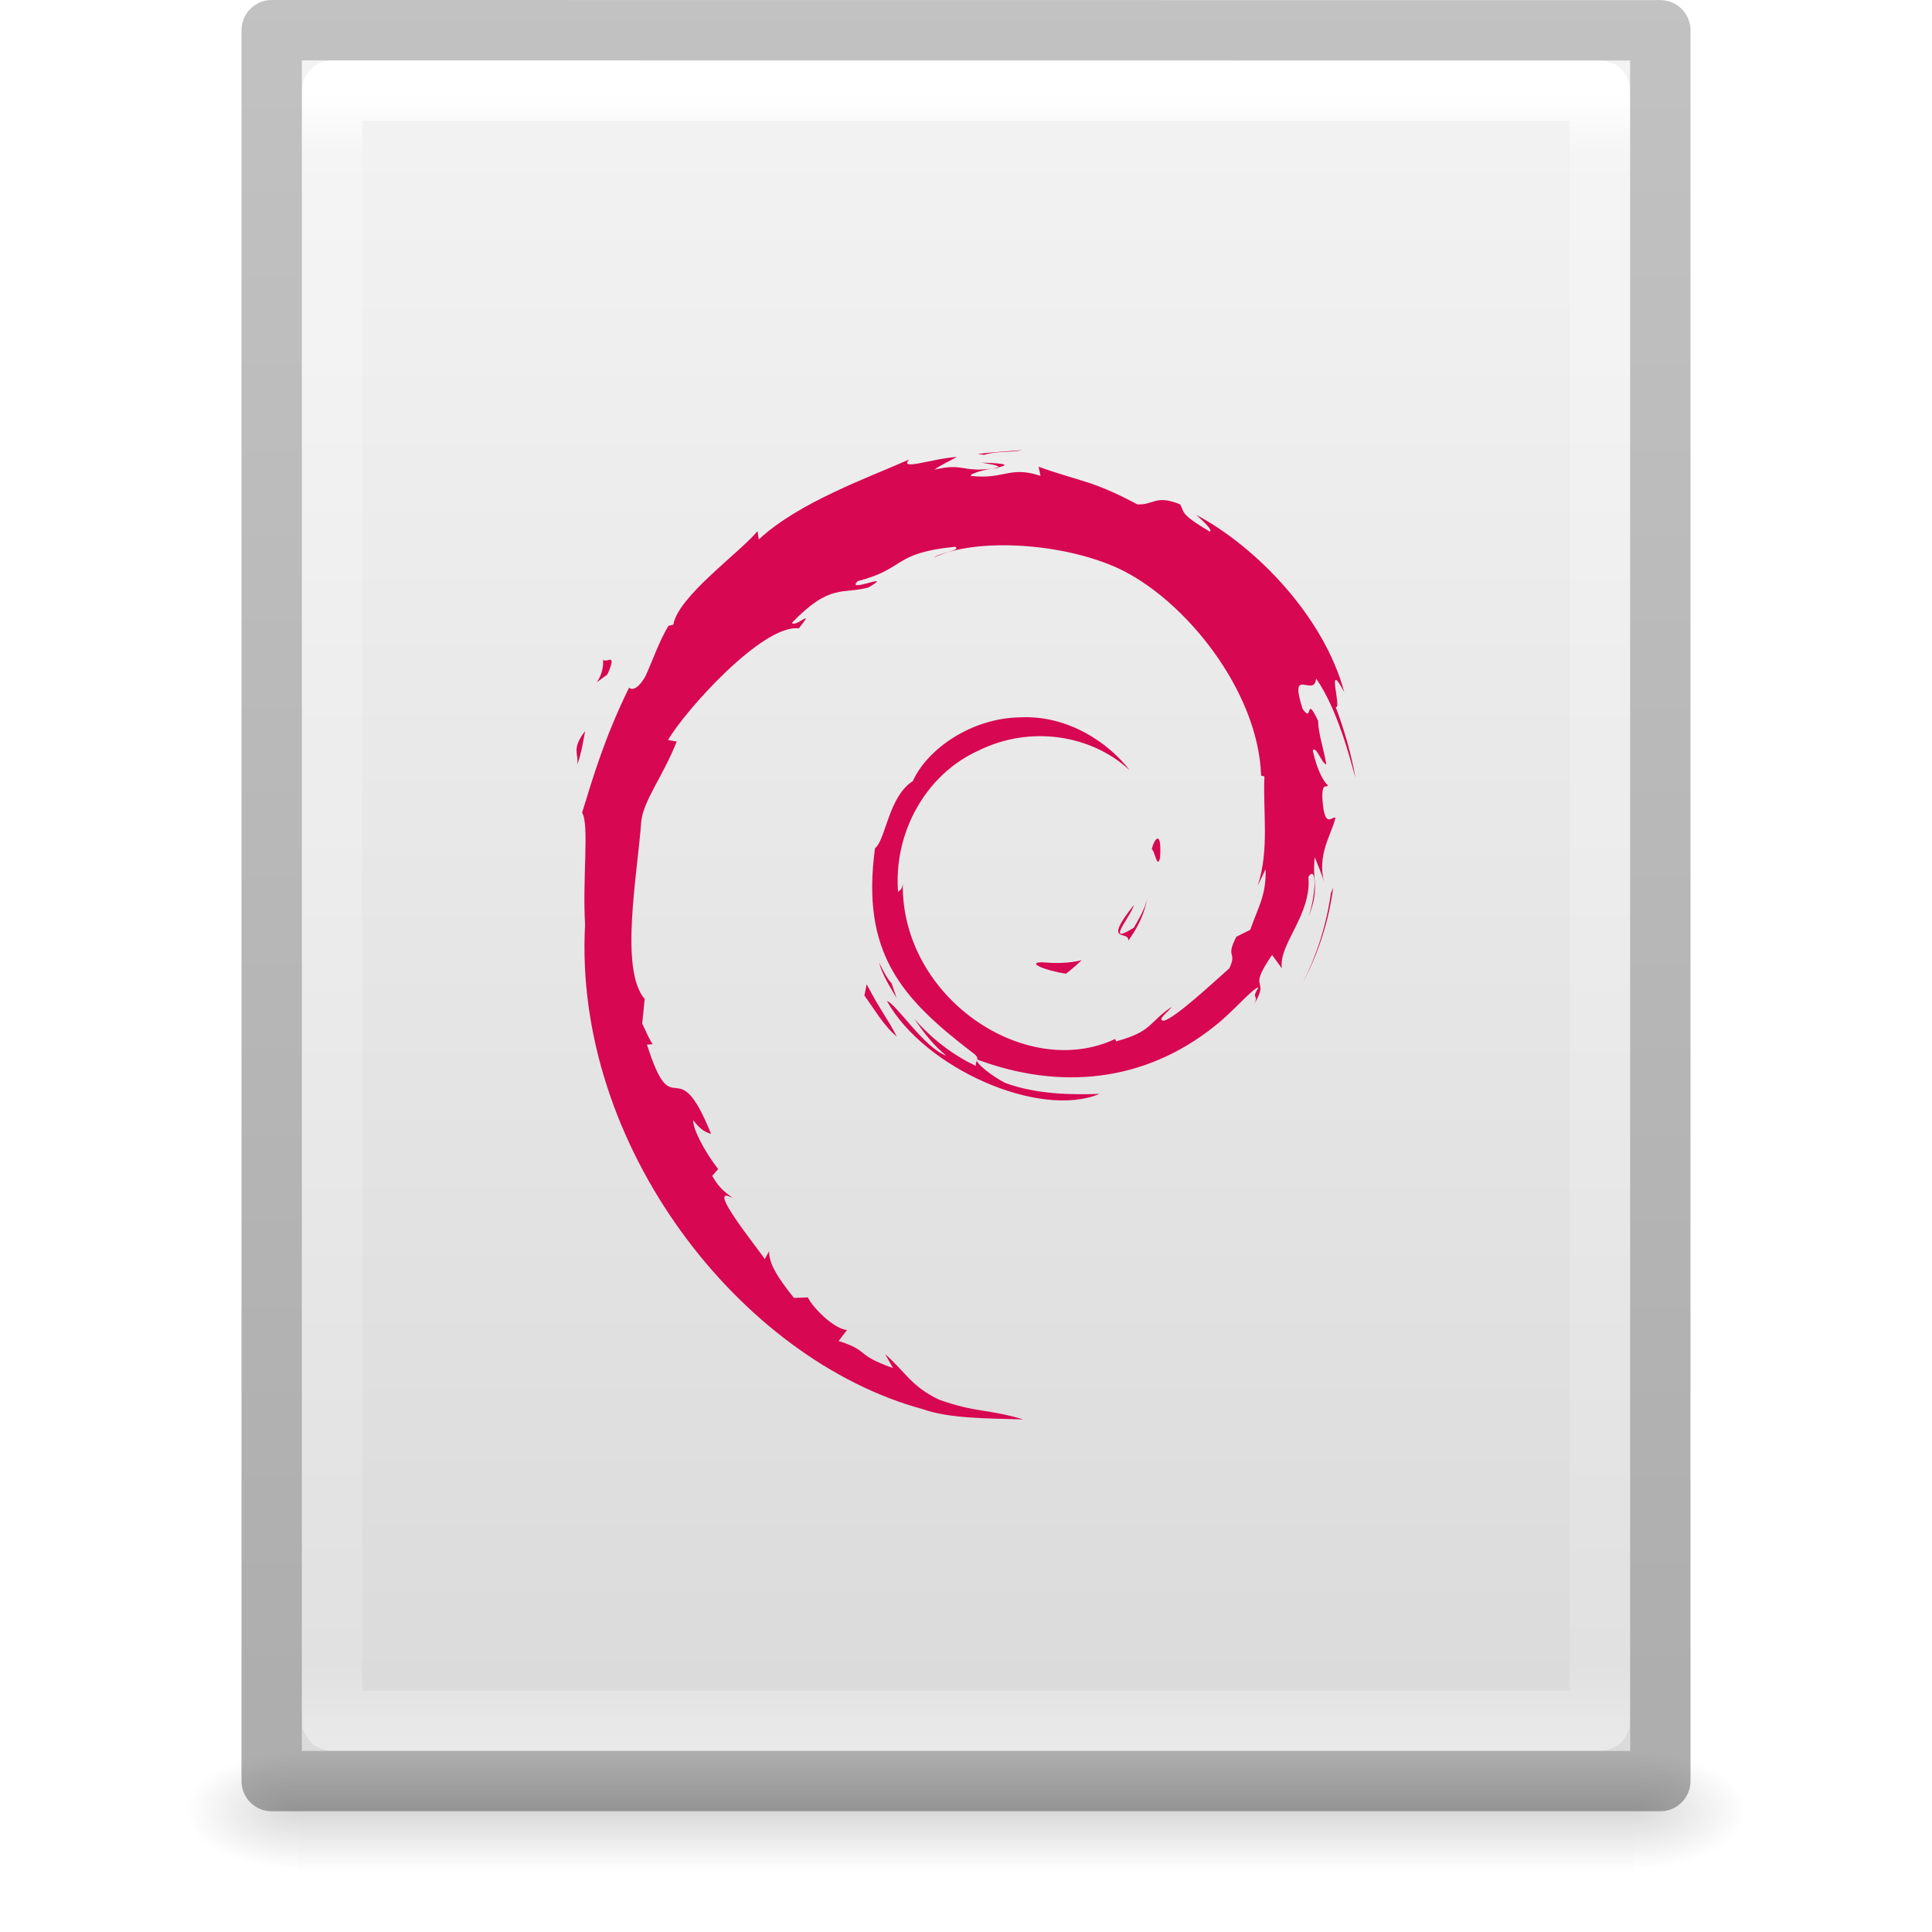
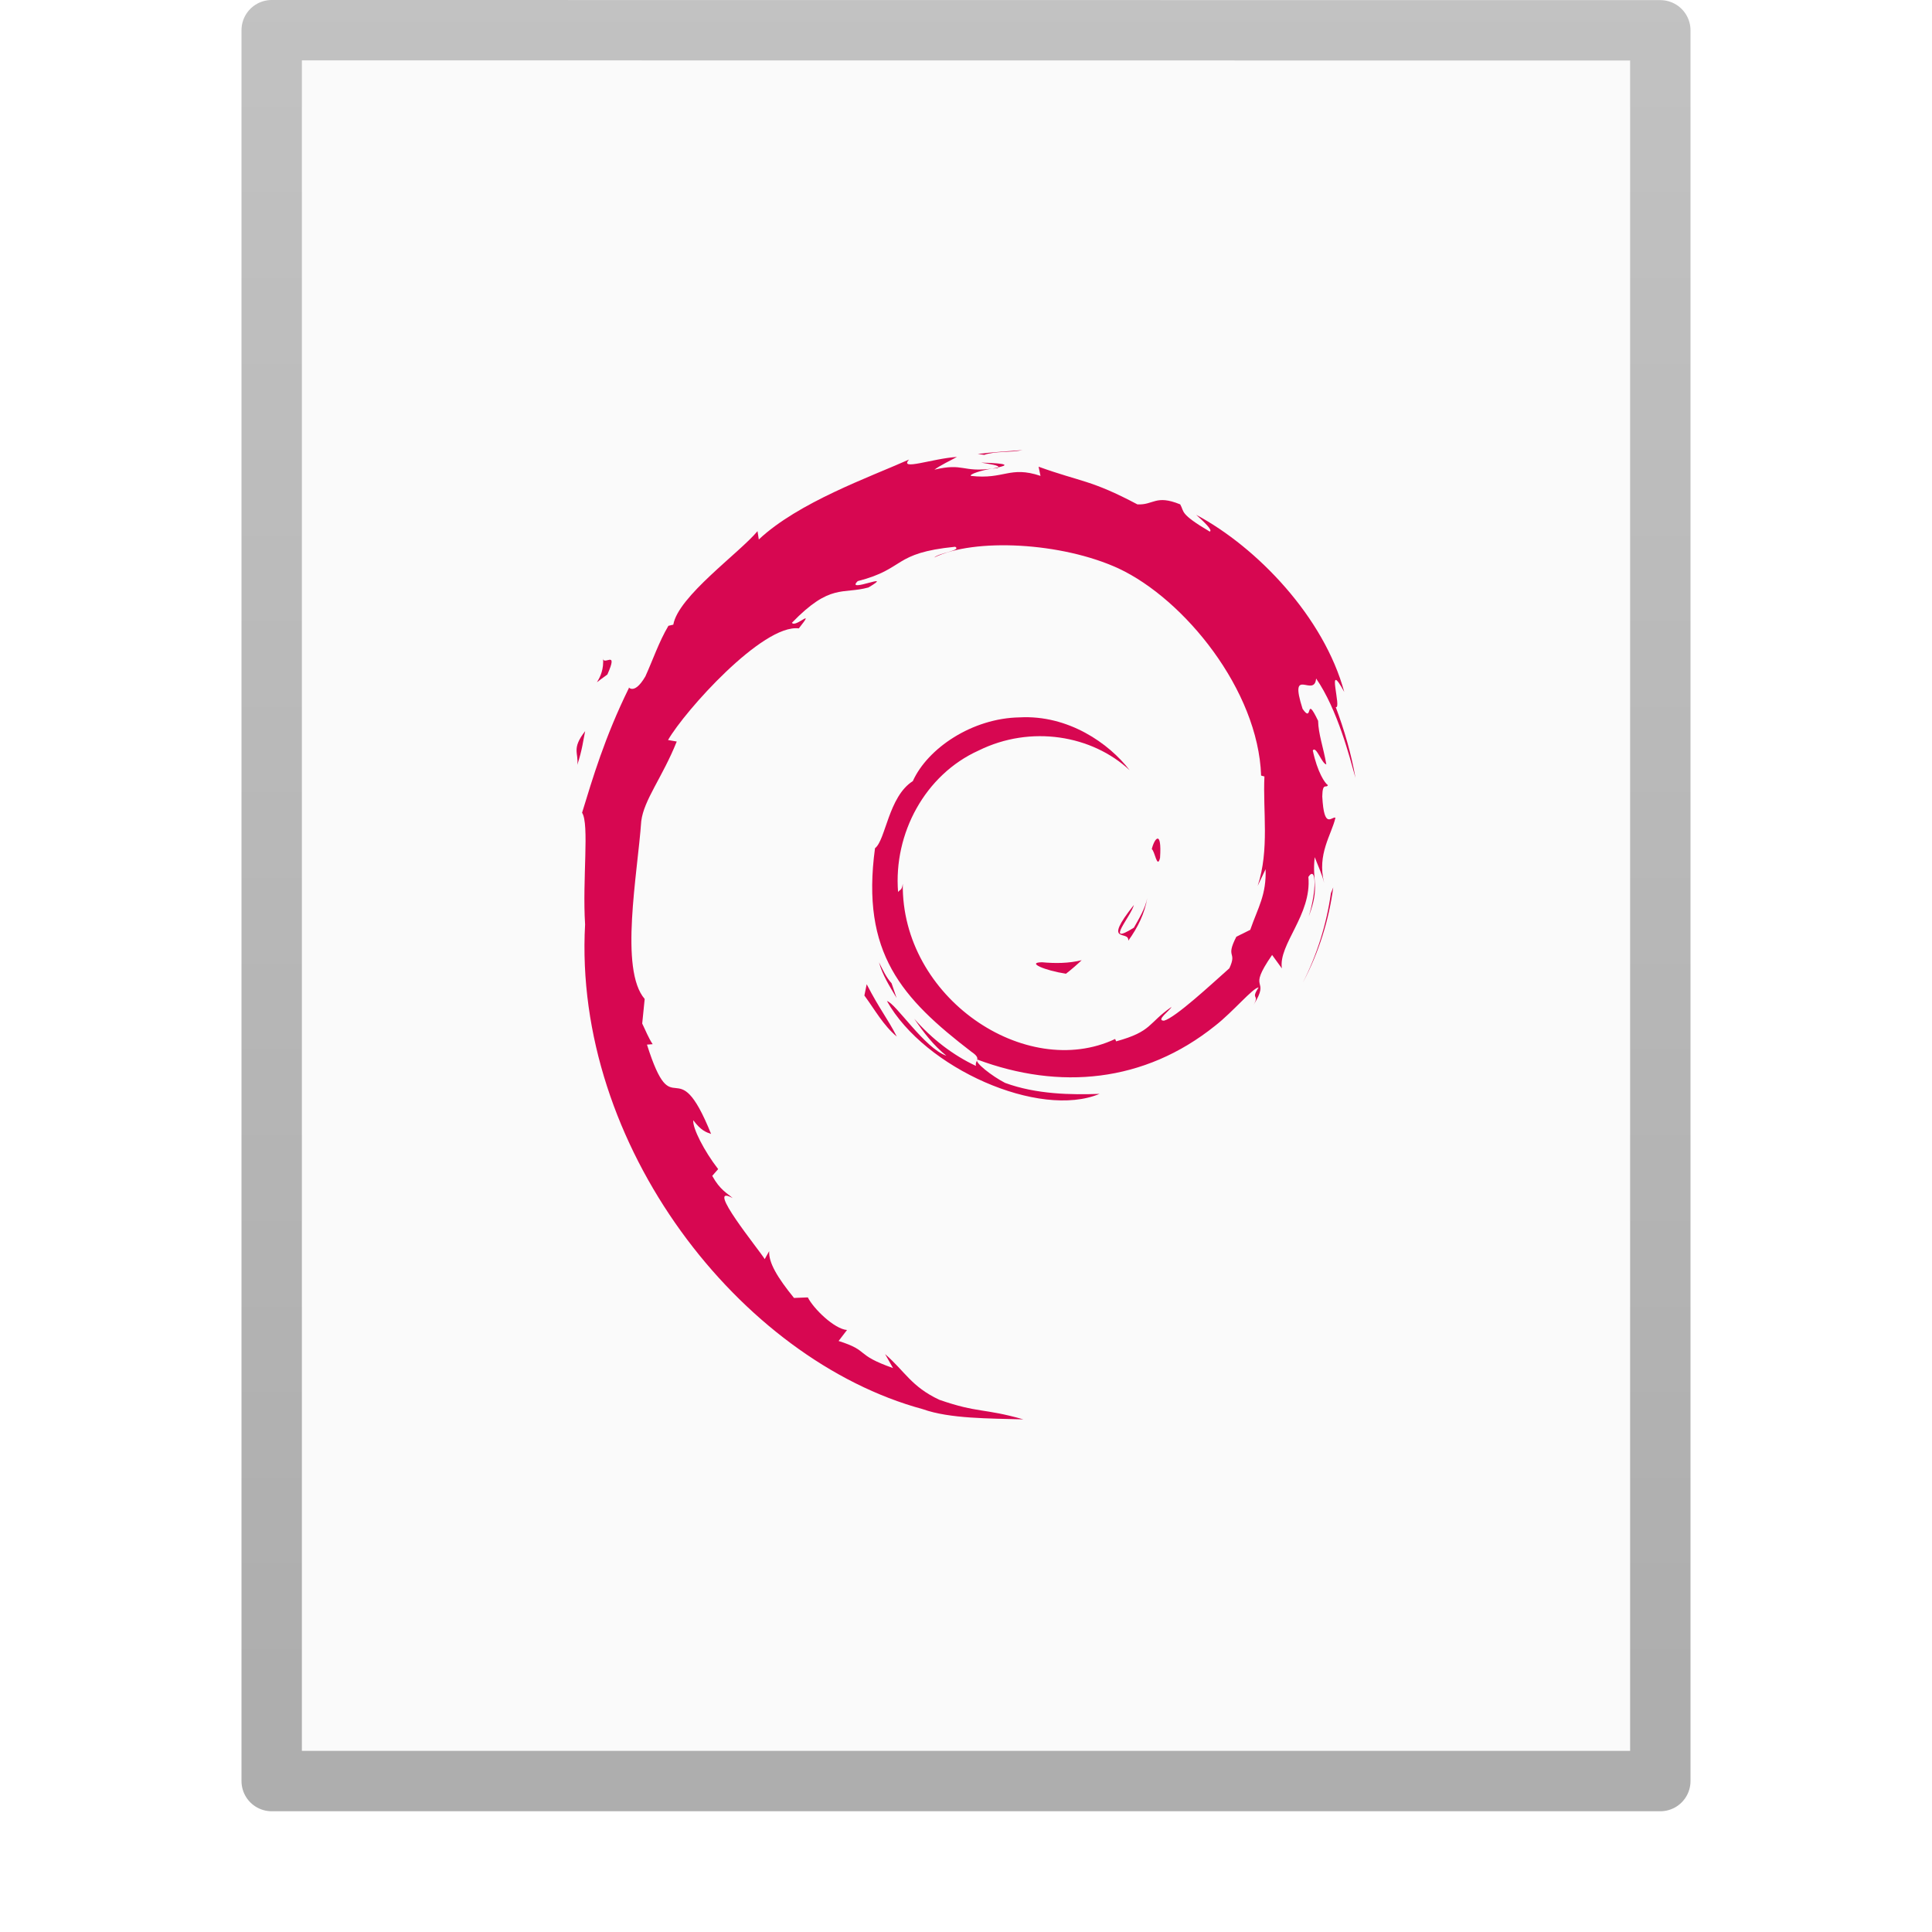
<svg xmlns="http://www.w3.org/2000/svg" xmlns:xlink="http://www.w3.org/1999/xlink" version="1.1" width="32" height="32" id="svg3182">
  <defs id="defs3184">
    <linearGradient id="linearGradient3977">
      <stop id="stop3979" style="stop-color:#ffffff;stop-opacity:1" offset="0" />
      <stop id="stop3981" style="stop-color:#ffffff;stop-opacity:0.235" offset="0.036" />
      <stop id="stop3983" style="stop-color:#ffffff;stop-opacity:0.157" offset="0.951" />
      <stop id="stop3985" style="stop-color:#ffffff;stop-opacity:0.392" offset="1" />
    </linearGradient>
    <linearGradient id="linearGradient3600-4">
      <stop id="stop3602-7" style="stop-color:#f4f4f4;stop-opacity:1" offset="0" />
      <stop id="stop3604-6" style="stop-color:#dbdbdb;stop-opacity:1" offset="1" />
    </linearGradient>
    <linearGradient id="linearGradient5060">
      <stop id="stop5062" style="stop-color:#000000;stop-opacity:1" offset="0" />
      <stop id="stop5064" style="stop-color:#000000;stop-opacity:0" offset="1" />
    </linearGradient>
    <linearGradient id="linearGradient5048">
      <stop id="stop5050" style="stop-color:#000000;stop-opacity:0" offset="0" />
      <stop id="stop5056" style="stop-color:#000000;stop-opacity:1" offset="0.5" />
      <stop id="stop5052" style="stop-color:#000000;stop-opacity:0" offset="1" />
    </linearGradient>
    <linearGradient x1="24" y1="5.564" x2="24" y2="43" id="linearGradient3013" xlink:href="#linearGradient3977" gradientUnits="userSpaceOnUse" gradientTransform="matrix(0.5675676,0,0,0.7297297,2.378382,-2.513506)" />
    <linearGradient x1="25.132" y1="0.985" x2="25.132" y2="47.013" id="linearGradient3016" xlink:href="#linearGradient3600-4" gradientUnits="userSpaceOnUse" gradientTransform="matrix(0.62857,0,0,0.6083939,0.9143198,-0.5347905)" />
    <radialGradient cx="605.714" cy="486.648" r="117.143" fx="605.714" fy="486.648" id="radialGradient3021" xlink:href="#linearGradient5060" gradientUnits="userSpaceOnUse" gradientTransform="matrix(0.01566318,0,0,0.00823529,17.61043,25.98056)" />
    <radialGradient cx="605.714" cy="486.648" r="117.143" fx="605.714" fy="486.648" id="radialGradient3024" xlink:href="#linearGradient5060" gradientUnits="userSpaceOnUse" gradientTransform="matrix(-0.01566318,0,0,0.00823529,14.38957,25.98056)" />
    <linearGradient x1="302.857" y1="366.648" x2="302.857" y2="609.505" id="linearGradient3027" xlink:href="#linearGradient5048" gradientUnits="userSpaceOnUse" gradientTransform="matrix(0.04576928,0,0,0.00823529,-0.5423243,25.98055)" />
    <linearGradient id="linearGradient3104-6">
      <stop offset="0" style="stop-color:#000000;stop-opacity:0.318" id="stop3106-3" />
      <stop offset="1" style="stop-color:#000000;stop-opacity:0.24" id="stop3108-9" />
    </linearGradient>
    <linearGradient xlink:href="#linearGradient3104-6" id="linearGradient3148" gradientUnits="userSpaceOnUse" gradientTransform="matrix(0.5306414,0,0,0.5897005,39.26961,-1.791918)" x1="-51.786" y1="50.786" x2="-51.786" y2="2.906" />
  </defs>
-   <rect width="22.1" height="2" x="4.95" y="29" id="rect2879" style="opacity:0.15;fill:url(#linearGradient3027);fill-opacity:1;fill-rule:nonzero;stroke:none;stroke-width:1;marker:none;visibility:visible;display:inline;overflow:visible" />
-   <path d="m 4.95,29 c 0,0 0,2 0,2 -0.807,0.004 -1.95,-0.448 -1.95,-1 0,-0.552 0.9,-1 1.95,-1 z" id="path2881" style="opacity:0.15;fill:url(#radialGradient3024);fill-opacity:1;fill-rule:nonzero;stroke:none;stroke-width:1;marker:none;visibility:visible;display:inline;overflow:visible" />
-   <path d="m 27.05,29 c 0,0 0,2 0,2 0.807,0.004 1.95,-0.448 1.95,-1 0,-0.552 -0.9,-1 -1.95,-1 z" id="path2883" style="opacity:0.15;fill:url(#radialGradient3021);fill-opacity:1;fill-rule:nonzero;stroke:none;stroke-width:1;marker:none;visibility:visible;display:inline;overflow:visible" />
-   <path d="m 5,1 c 5.041,0 22,0.002 22,0.002 L 27,29 C 27,29 12.333,29 5,29 5,19.667 5,10.333 5,1 z" id="path4160-3" style="fill:url(#linearGradient3016);fill-opacity:1;stroke:none;display:inline" />
-   <path d="m 26.5,28.5 -21,0 0,-27 21,0 z" id="rect6741-1" style="fill:none;stroke:url(#linearGradient3013);stroke-width:1;stroke-linecap:round;stroke-linejoin:round;stroke-miterlimit:4;stroke-opacity:1;stroke-dasharray:none;stroke-dashoffset:0" />
+   <path d="m 5,1 c 5.041,0 22,0.002 22,0.002 L 27,29 C 27,29 12.333,29 5,29 5,19.667 5,10.333 5,1 z" id="path4160-3" style="fill:#fafafa;fill-opacity:1;stroke:none;display:inline" />
  <path style="fill:none;stroke:url(#linearGradient3148);stroke-width:1;stroke-linecap:butt;stroke-linejoin:round;stroke-miterlimit:4;stroke-opacity:1;stroke-dasharray:none;stroke-dashoffset:0;display:inline" id="path4160-6-1" d="m 4.5,0.5 c 5.27,0 23,0.002 23,0.002 l 2.4e-5,28.998 c 0,0 -15.333,0 -23,0 0,-9.667 0,-19.333 0,-29 z" />
  <path style="fill:#d70751" id="path3022" d="m 17.259,15.938 c -0.266,0.004 0.05,0.137 0.397,0.19 0.096,-0.075 0.183,-0.151 0.26,-0.224 -0.216,0.053 -0.436,0.054 -0.658,0.034" />
  <path style="fill:#d70751" id="path3024" d="m 18.687,15.582 c 0.159,-0.219 0.274,-0.458 0.315,-0.706 -0.036,0.176 -0.131,0.329 -0.221,0.489 -0.497,0.313 -0.047,-0.186 -3.57e-4,-0.376 -0.535,0.674 -0.074,0.404 -0.093,0.592" />
  <path style="fill:#d70751" id="path3026" d="m 19.214,14.21 c 0.032,-0.479 -0.094,-0.327 -0.137,-0.145 0.05,0.026 0.089,0.338 0.137,0.145" />
  <path style="fill:#d70751" id="path3028" d="m 16.25,7.662 c 0.142,0.025 0.307,0.045 0.283,0.079 0.156,-0.034 0.191,-0.065 -0.283,-0.079" />
  <path style="fill:#d70751" id="path3030" d="m 16.534,7.741 -0.1,0.021 0.093,-0.009 0.007,-0.012" />
  <path style="fill:#d70751" id="path3032" d="m 20.962,14.392 c 0.016,0.43 -0.126,0.639 -0.254,1.009 l -0.23,0.114 c -0.188,0.366 0.019,0.232 -0.116,0.523 -0.294,0.261 -0.891,0.817 -1.083,0.868 -0.14,-0.003 0.095,-0.165 0.125,-0.228 -0.393,0.27 -0.316,0.405 -0.917,0.57 l -0.017,-0.039 c -1.483,0.698 -3.544,-0.685 -3.517,-2.572 -0.016,0.12 -0.045,0.09 -0.078,0.138 -0.077,-0.971 0.448,-1.945 1.334,-2.344 0.866,-0.428 1.881,-0.253 2.501,0.326 -0.34,-0.446 -1.019,-0.919 -1.822,-0.875 -0.787,0.013 -1.524,0.513 -1.769,1.056 -0.403,0.254 -0.45,0.979 -0.626,1.111 -0.237,1.738 0.445,2.488 1.597,3.372 0.181,0.122 0.051,0.141 0.075,0.234 -0.383,-0.179 -0.733,-0.45 -1.022,-0.781 0.153,0.224 0.318,0.441 0.532,0.612 -0.361,-0.122 -0.844,-0.875 -0.984,-0.905 0.622,1.114 2.524,1.954 3.521,1.537 -0.461,0.017 -1.047,0.009 -1.565,-0.182 -0.218,-0.112 -0.514,-0.344 -0.461,-0.387 1.36,0.508 2.764,0.384 3.94,-0.559 0.299,-0.233 0.626,-0.63 0.721,-0.635 -0.142,0.214 0.024,0.103 -0.085,0.292 0.298,-0.481 -0.13,-0.196 0.308,-0.83 l 0.162,0.223 c -0.061,-0.4 0.496,-0.884 0.439,-1.516 0.128,-0.193 0.142,0.208 0.007,0.652 0.188,-0.493 0.05,-0.572 0.098,-0.979 0.052,0.137 0.121,0.282 0.156,0.426 -0.122,-0.476 0.125,-0.802 0.187,-1.079 -0.061,-0.027 -0.189,0.21 -0.218,-0.352 0.004,-0.244 0.068,-0.128 0.093,-0.188 -0.048,-0.028 -0.174,-0.215 -0.25,-0.574 0.055,-0.085 0.148,0.219 0.224,0.231 -0.049,-0.285 -0.132,-0.503 -0.136,-0.722 -0.221,-0.461 -0.078,0.062 -0.257,-0.198 -0.235,-0.733 0.195,-0.17 0.224,-0.503 0.356,0.515 0.559,1.315 0.652,1.646 -0.071,-0.404 -0.186,-0.795 -0.327,-1.173 0.108,0.046 -0.174,-0.83 0.141,-0.25 -0.336,-1.237 -1.438,-2.392 -2.452,-2.934 0.124,0.113 0.28,0.256 0.224,0.278 C 19.532,8.505 19.62,8.481 19.548,8.354 19.138,8.187 19.11,8.368 18.839,8.354 18.064,7.944 17.915,7.987 17.202,7.73 l 0.032,0.152 c -0.513,-0.171 -0.598,0.064 -1.152,3.563e-4 -0.034,-0.026 0.178,-0.095 0.352,-0.121 -0.496,0.066 -0.473,-0.098 -0.958,0.018 0.119,-0.084 0.246,-0.14 0.374,-0.211 -0.404,0.025 -0.966,0.235 -0.793,0.043 -0.66,0.294 -1.831,0.708 -2.489,1.324 l -0.021,-0.138 c -0.301,0.362 -1.314,1.08 -1.395,1.549 l -0.081,0.019 c -0.157,0.265 -0.258,0.566 -0.382,0.839 -0.205,0.35 -0.301,0.135 -0.271,0.189 -0.403,0.818 -0.604,1.505 -0.777,2.068 0.123,0.184 0.003,1.11 0.05,1.85 -0.202,3.658 2.567,7.209 5.594,8.029 0.444,0.159 1.103,0.153 1.665,0.169 -0.662,-0.189 -0.747,-0.1 -1.393,-0.325 -0.465,-0.219 -0.567,-0.47 -0.897,-0.756 l 0.131,0.231 C 14.145,22.432 14.416,22.377 13.89,22.211 l 0.139,-0.182 c -0.21,-0.016 -0.555,-0.353 -0.649,-0.54 l -0.229,0.009 c -0.275,-0.339 -0.422,-0.585 -0.411,-0.775 l -0.074,0.132 c -0.084,-0.144 -1.013,-1.274 -0.531,-1.011 -0.09,-0.082 -0.209,-0.133 -0.338,-0.368 l 0.098,-0.112 c -0.232,-0.299 -0.427,-0.681 -0.412,-0.809 0.124,0.167 0.21,0.198 0.295,0.227 -0.586,-1.454 -0.619,-0.08 -1.062,-1.48 l 0.094,-0.007 c -0.072,-0.109 -0.116,-0.226 -0.173,-0.342 l 0.041,-0.407 c -0.422,-0.487 -0.118,-2.073 -0.057,-2.943 0.042,-0.354 0.352,-0.73 0.588,-1.321 l -0.144,-0.025 c 0.275,-0.479 1.567,-1.923 2.166,-1.849 0.29,-0.364 -0.058,-0.002 -0.114,-0.093 0.637,-0.659 0.838,-0.466 1.268,-0.585 0.463,-0.275 -0.398,0.108 -0.178,-0.105 0.802,-0.205 0.568,-0.465 1.614,-0.569 0.11,0.063 -0.256,0.097 -0.348,0.178 0.668,-0.327 2.113,-0.252 3.053,0.181 1.089,0.509 2.314,2.014 2.362,3.431 l 0.055,0.015 c -0.028,0.563 0.086,1.214 -0.112,1.812 l 0.134,-0.283" />
  <path style="fill:#d70751" id="path3034" d="m 14.355,16.303 -0.038,0.186 c 0.175,0.238 0.314,0.495 0.537,0.68 -0.161,-0.313 -0.28,-0.443 -0.499,-0.867" />
  <path style="fill:#d70751" id="path3036" d="m 14.768,16.287 c -0.093,-0.103 -0.147,-0.226 -0.209,-0.348 0.059,0.216 0.179,0.401 0.291,0.59 l -0.082,-0.241" />
  <path style="fill:#d70751" id="path3038" d="m 22.083,14.697 -0.039,0.098 c -0.072,0.509 -0.227,1.012 -0.464,1.479 0.262,-0.493 0.431,-1.032 0.503,-1.578" />
  <path style="fill:#d70751" id="path3040" d="m 16.303,7.534 c 0.18,-0.066 0.442,-0.036 0.633,-0.079 -0.249,0.021 -0.497,0.033 -0.741,0.064 l 0.108,0.015" />
  <path style="fill:#d70751" id="path3042" d="m 9.987,10.893 c 0.041,0.384 -0.288,0.533 0.073,0.279 0.194,-0.437 -0.075,-0.121 -0.073,-0.279" />
  <path style="fill:#d70751" id="path3044" d="m 9.562,12.668 c 0.084,-0.256 0.098,-0.409 0.13,-0.558 -0.23,0.294 -0.106,0.357 -0.13,0.558" />
</svg>
